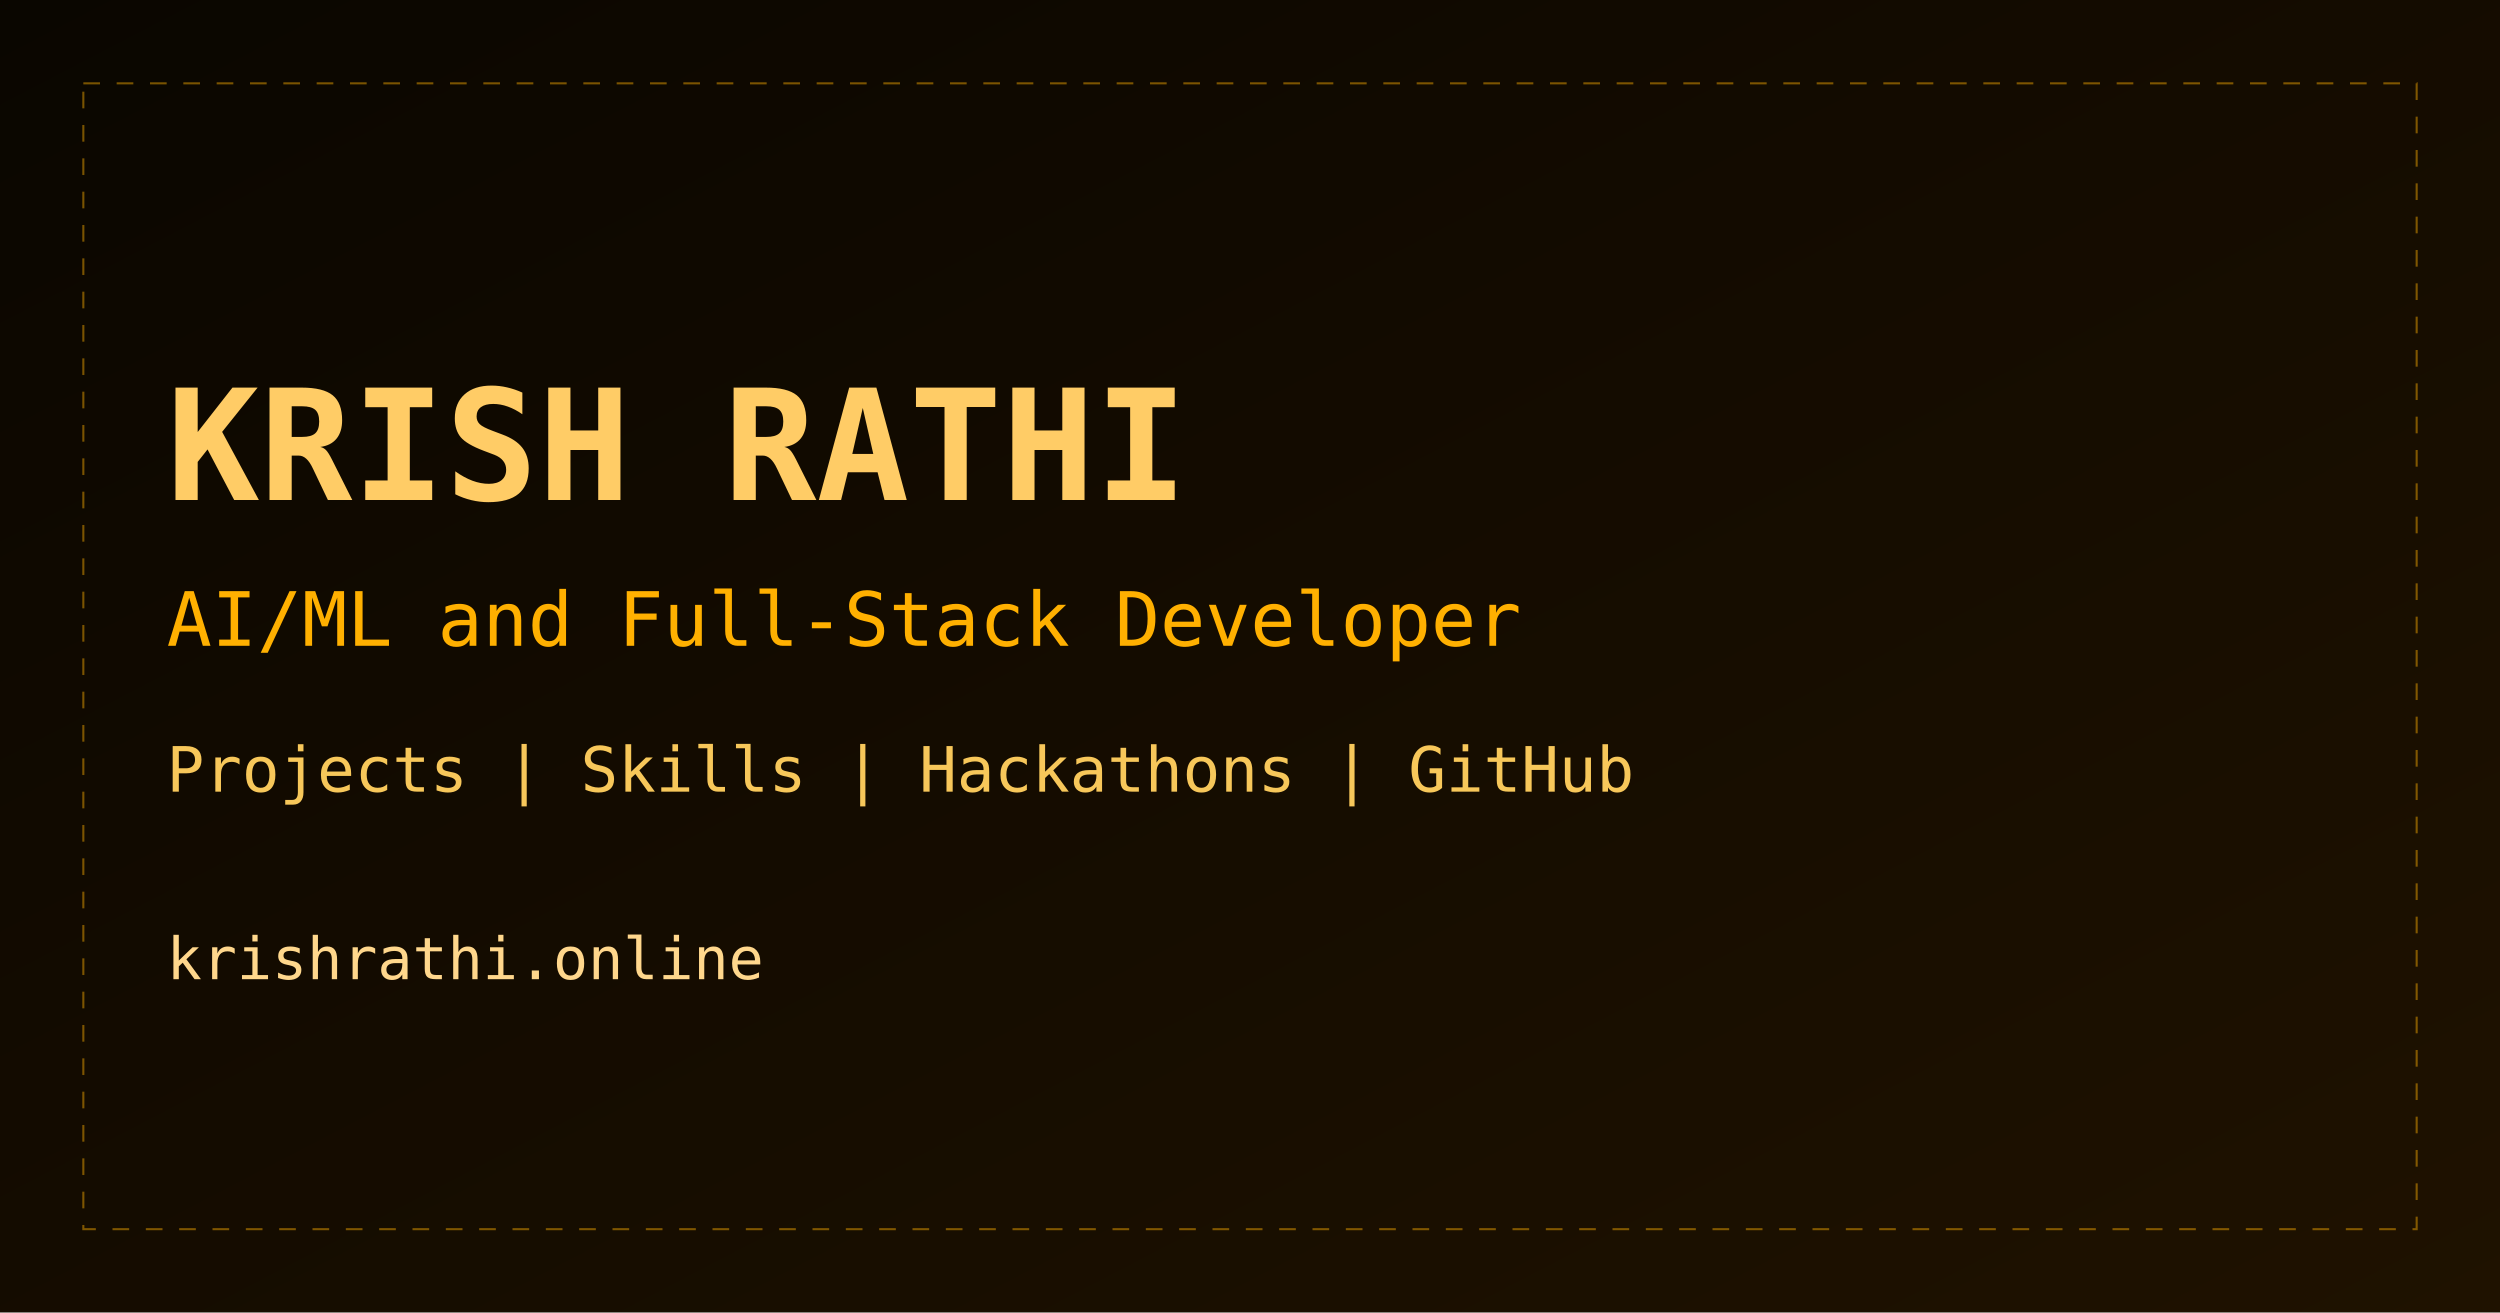
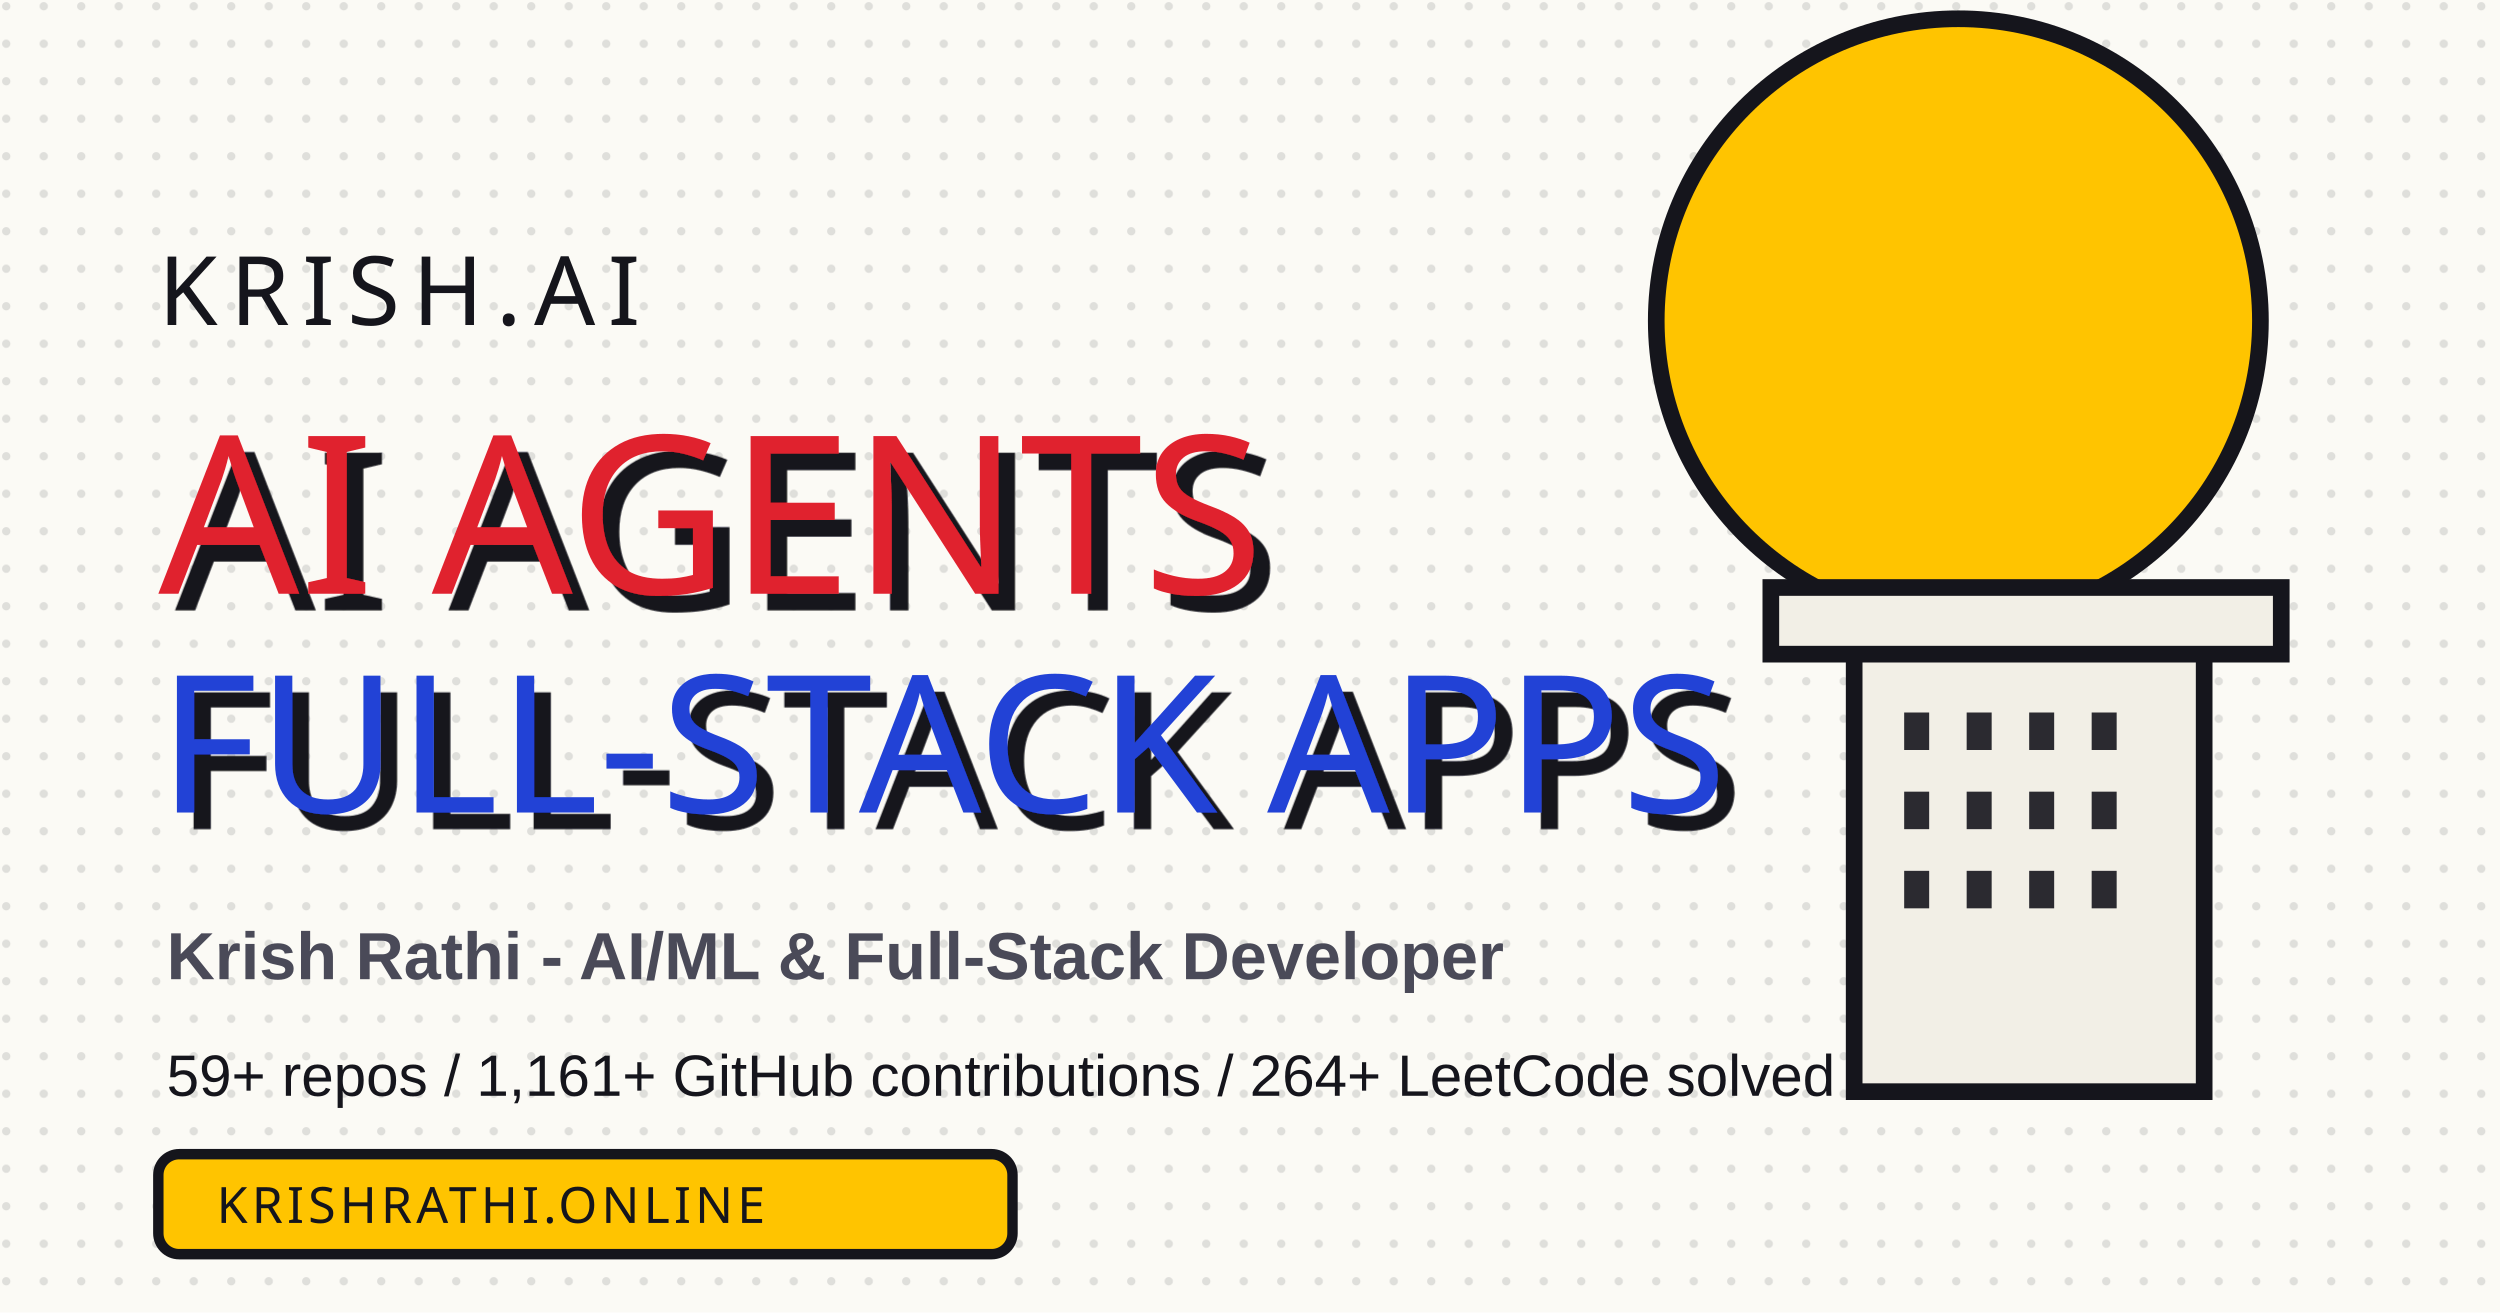
- <svg xmlns="http://www.w3.org/2000/svg" width="1200" height="630" viewBox="0 0 1200 630" role="img" aria-label="Krish Rathi Portfolio">
+ <svg xmlns="http://www.w3.org/2000/svg" width="1200" height="630" viewBox="0 0 1200 630" role="img" aria-label="Krish Rathi AI/ML and Full-Stack Developer portfolio">
  <defs>
-     <linearGradient id="bg" x1="0" y1="0" x2="1" y2="1">
-       <stop offset="0%" stop-color="#0a0600" />
-       <stop offset="100%" stop-color="#1f1200" />
-     </linearGradient>
+     <pattern id="dots" width="18" height="18" patternUnits="userSpaceOnUse">
+       <circle cx="3" cy="3" r="2" fill="#15151C" opacity=".12" />
+     </pattern>
+     <filter id="shadow" x="-20%" y="-20%" width="140%" height="140%">
+       <feDropShadow dx="8" dy="8" stdDeviation="0" flood-color="#15151C" />
+     </filter>
  </defs>
-   <rect width="1200" height="630" fill="url(#bg)" />
-   <rect x="40" y="40" width="1120" height="550" fill="none" stroke="#ffb000" stroke-opacity="0.45" stroke-dasharray="8 8" />
-   <text x="80" y="240" fill="#ffcc66" font-size="74" font-family="JetBrains Mono, monospace" font-weight="700">KRISH RATHI</text>
-   <text x="80" y="310" fill="#ffb000" font-size="36" font-family="JetBrains Mono, monospace">AI/ML and Full-Stack Developer</text>
-   <text x="80" y="380" fill="#f7c75a" font-size="30" font-family="JetBrains Mono, monospace">Projects | Skills | Hackathons | GitHub</text>
-   <text x="80" y="470" fill="#ffd78c" font-size="28" font-family="JetBrains Mono, monospace">krishrathi.online</text>
+   <rect width="1200" height="630" fill="#FBFAF5" />
+   <rect width="1200" height="630" fill="url(#dots)" />
+   <circle cx="940" cy="154" r="145" fill="#FFC400" stroke="#15151C" stroke-width="8" />
+   <path d="M850 282h245v32H850zM890 314h168v210H890z" fill="#F2EFE6" stroke="#15151C" stroke-width="8" />
+   <g fill="#15151C" opacity=".9">
+     <rect x="914" y="342" width="12" height="18" />
+     <rect x="944" y="342" width="12" height="18" />
+     <rect x="974" y="342" width="12" height="18" />
+     <rect x="1004" y="342" width="12" height="18" />
+     <rect x="914" y="380" width="12" height="18" />
+     <rect x="944" y="380" width="12" height="18" />
+     <rect x="974" y="380" width="12" height="18" />
+     <rect x="1004" y="380" width="12" height="18" />
+     <rect x="914" y="418" width="12" height="18" />
+     <rect x="944" y="418" width="12" height="18" />
+     <rect x="974" y="418" width="12" height="18" />
+     <rect x="1004" y="418" width="12" height="18" />
+   </g>
+   <text x="76" y="156" fill="#15151C" font-size="46" font-family="Arial Black, Impact, sans-serif" letter-spacing="6">KRISH.AI</text>
+   <text x="76" y="285" fill="#E0202F" font-size="106" font-family="Arial Black, Impact, sans-serif" filter="url(#shadow)">AI AGENTS</text>
+   <text x="76" y="390" fill="#2342D6" font-size="92" font-family="Arial Black, Impact, sans-serif" filter="url(#shadow)">FULL-STACK APPS</text>
+   <text x="80" y="470" fill="#4A4A58" font-size="32" font-family="Arial, sans-serif" font-weight="700">Krish Rathi - AI/ML &amp; Full-Stack Developer</text>
+   <text x="80" y="526" fill="#15151C" font-size="28" font-family="Arial, sans-serif">59+ repos / 1,161+ GitHub contributions / 264+ LeetCode solved</text>
+   <rect x="76" y="554" width="410" height="48" rx="10" fill="#FFC400" stroke="#15151C" stroke-width="5" />
+   <text x="104" y="587" fill="#15151C" font-size="24" font-family="Arial Black, Impact, sans-serif" letter-spacing="2">KRISHRATHI.ONLINE</text>
</svg>
